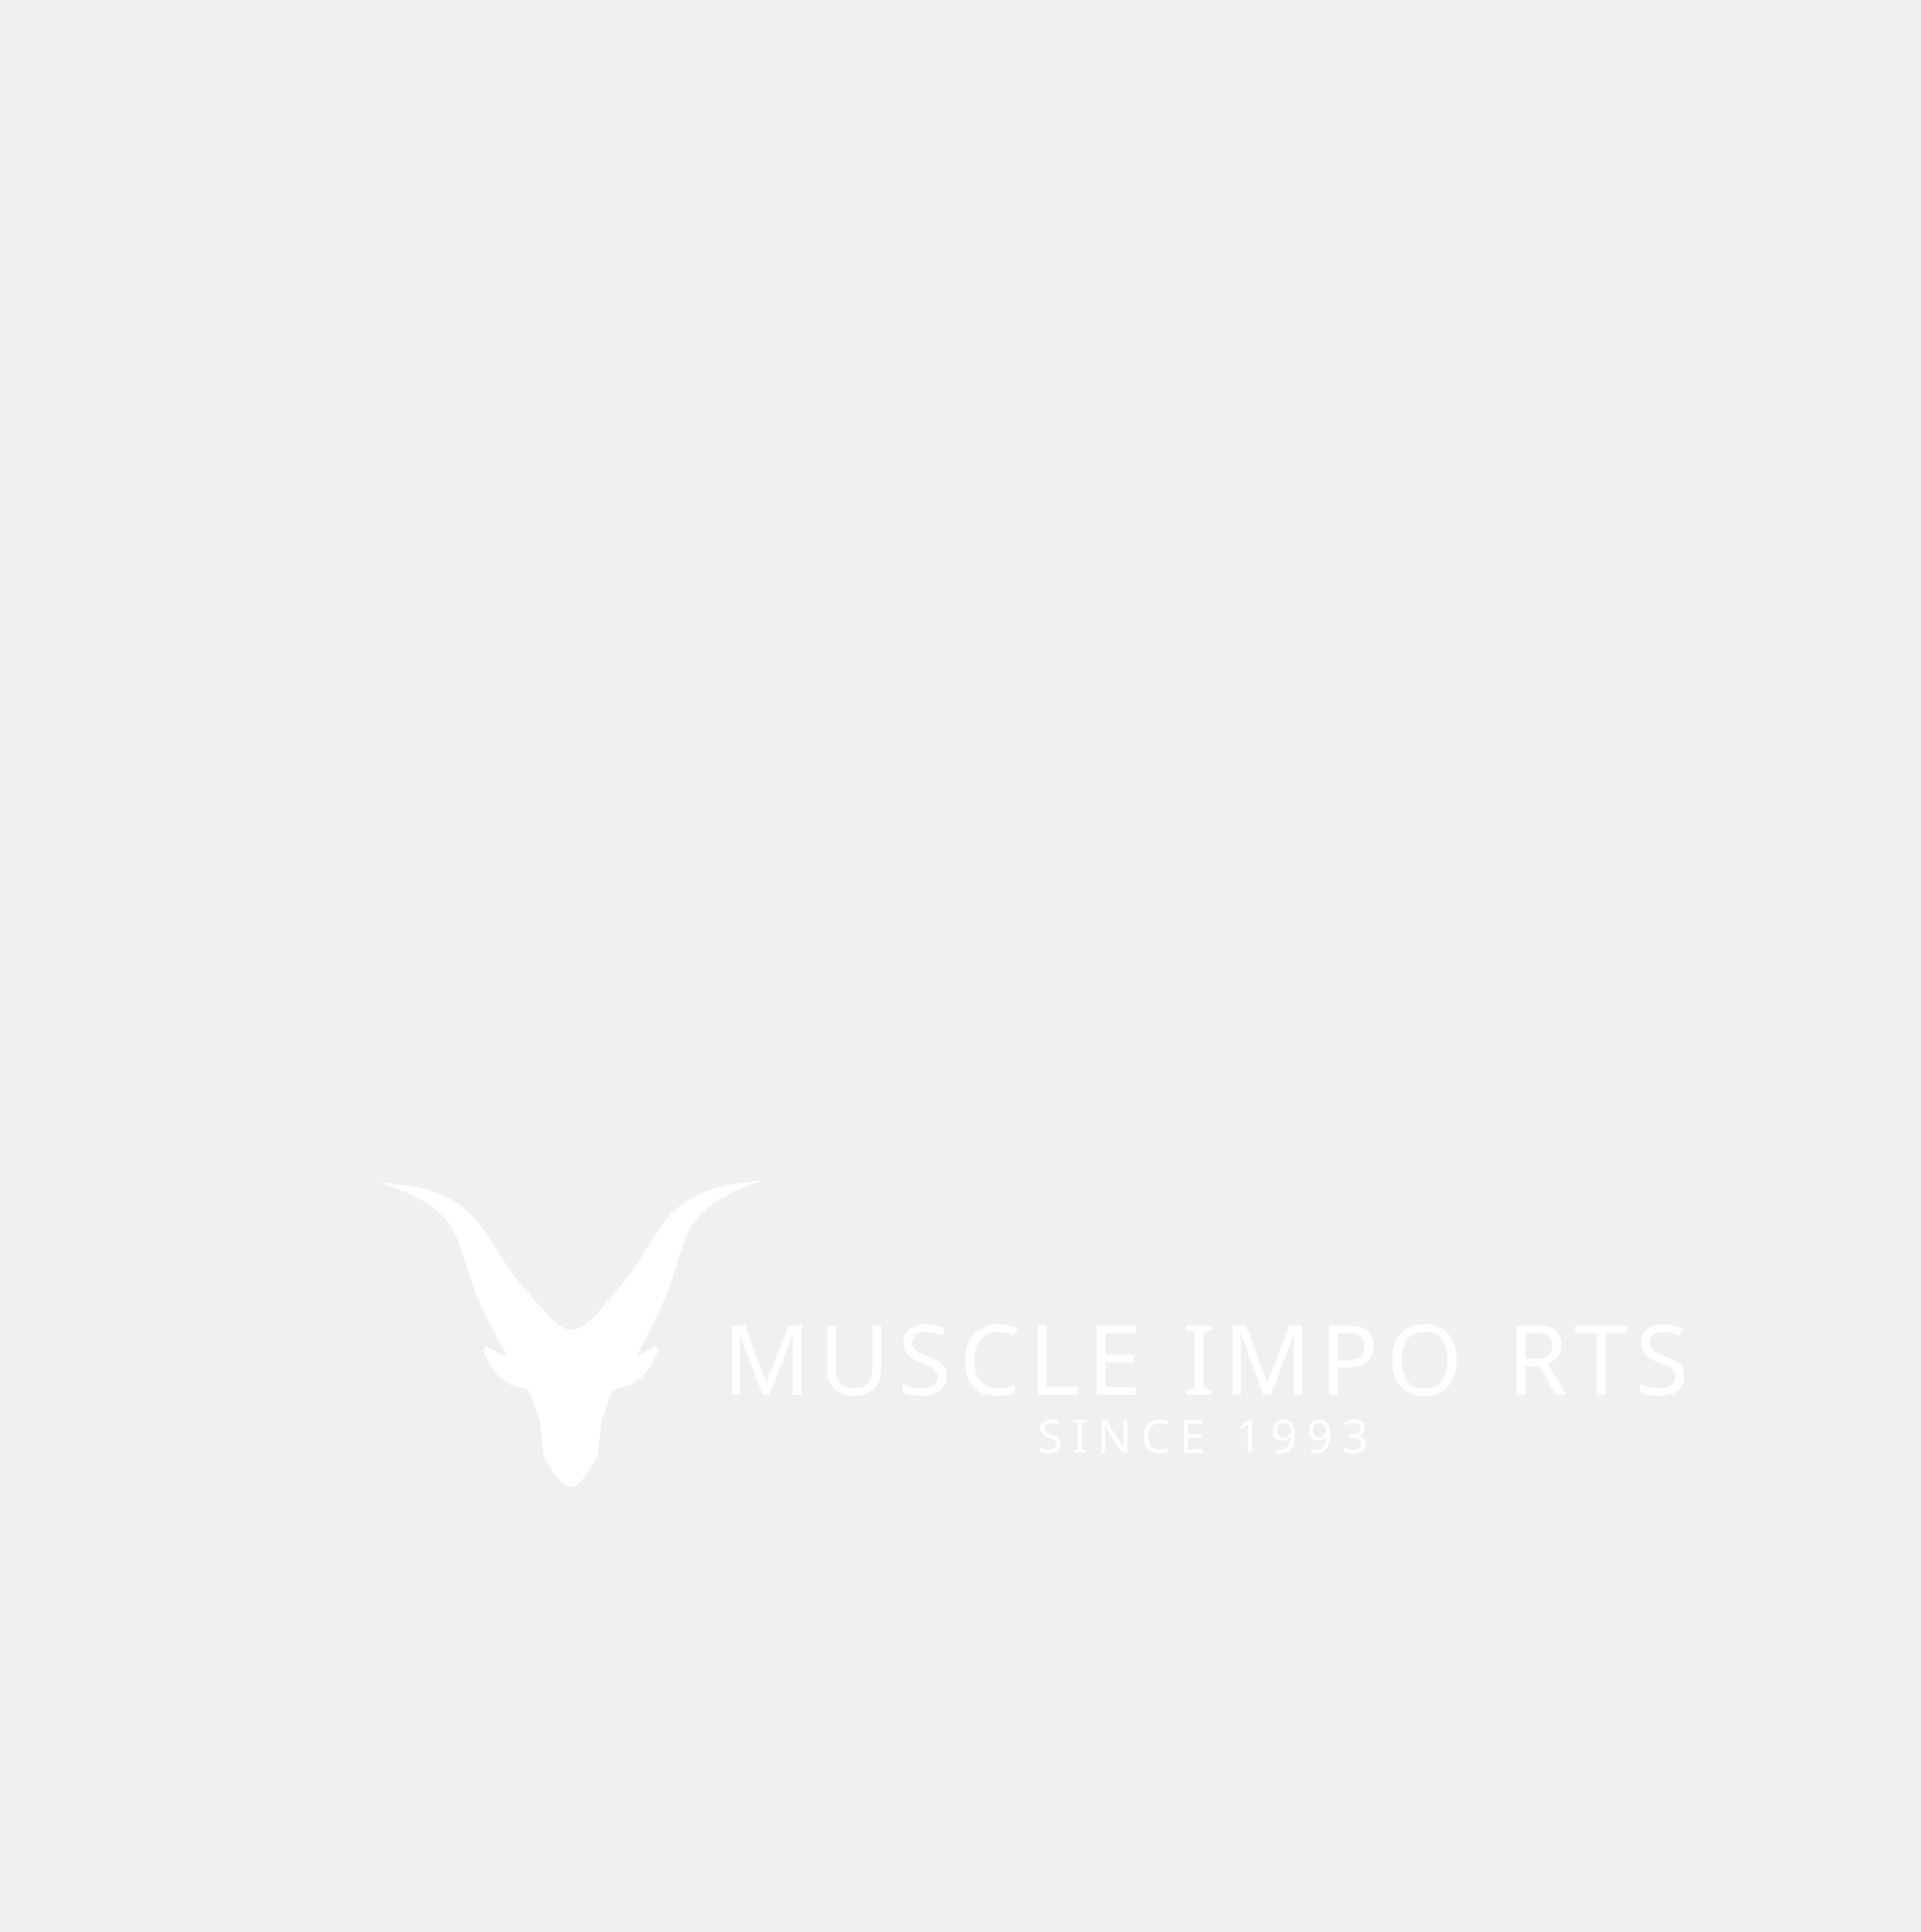
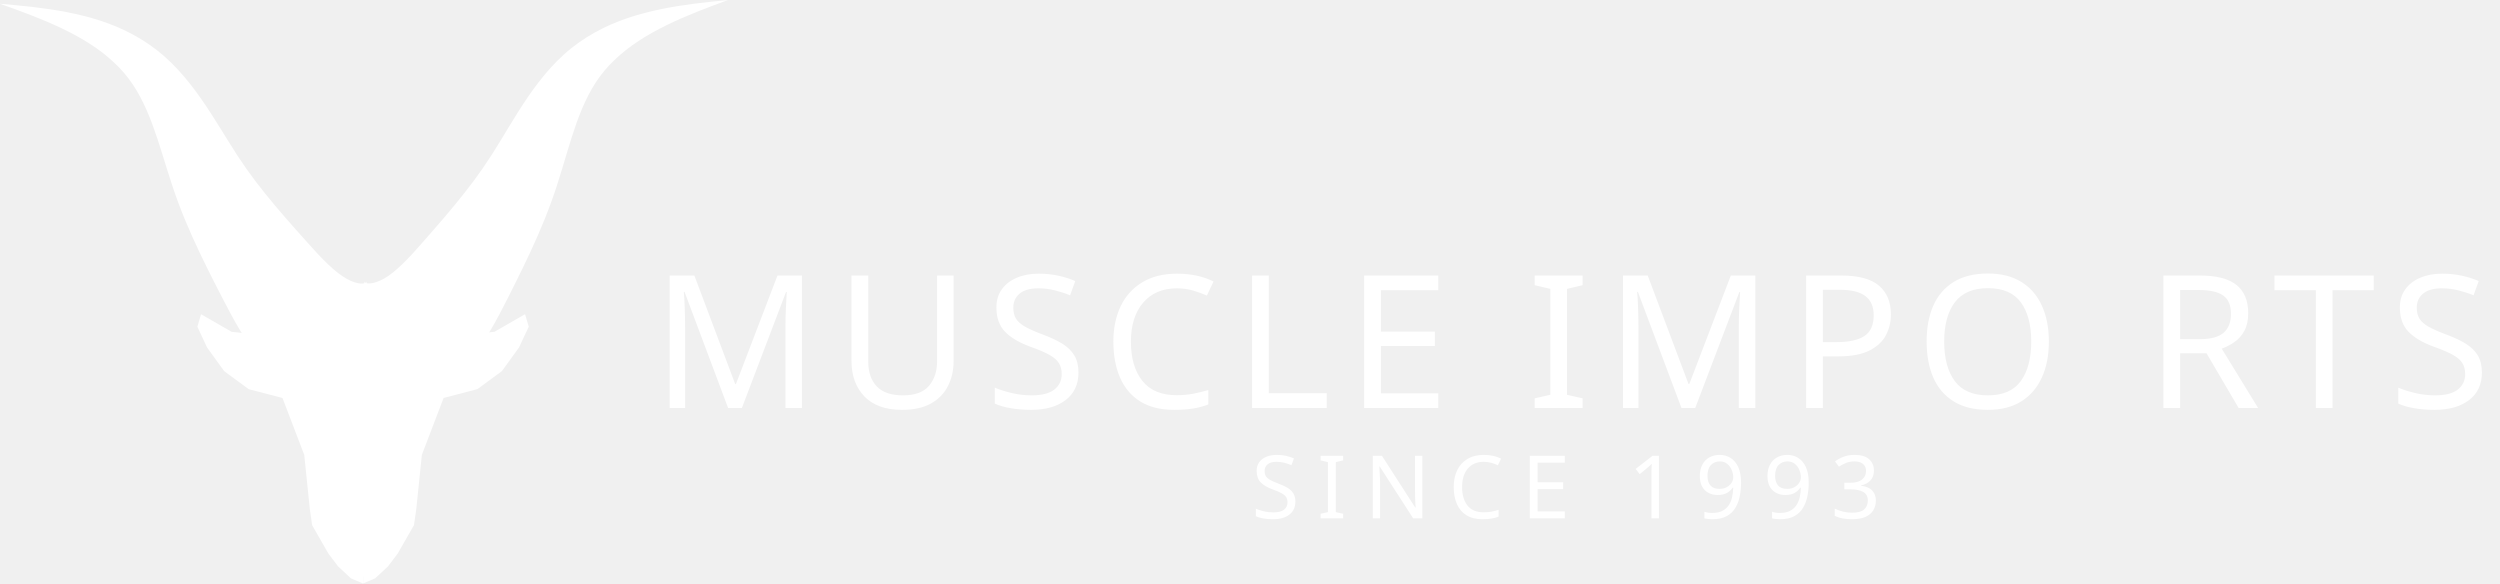
- <svg xmlns="http://www.w3.org/2000/svg" id="Warstwa_2" data-name="Warstwa 2" viewBox="0 0 709.13 713.2">
+ <svg xmlns="http://www.w3.org/2000/svg" id="Warstwa_2" data-name="Warstwa 2" viewBox="0 0 485.05 113.21">
  <defs>
    <style>
-       .cls-1, .cls-2, .cls-3 {
+       .cls-1 {
+         letter-spacing: .08em;
+       }
+ 
+       .cls-1, .cls-2, .cls-3, .cls-4, .cls-5 {
+         isolation: isolate;
+       }
+ 
+       .cls-1, .cls-2, .cls-4, .cls-6, .cls-5 {
        fill: #fff;
+       }
+ 
+       .cls-1, .cls-2, .cls-4, .cls-5 {
+         font-family: Nasalization, Nasalization;
+       }
+ 
+       .cls-1, .cls-4, .cls-5 {
+         font-size: 36px;
      }

      .cls-2 {
        font-size: 17px;
        letter-spacing: .2em;
      }

-       .cls-2, .cls-3 {
-         font-family: Nasalization, Nasalization;
+       .cls-4 {
+         letter-spacing: .07em;
      }

-       .cls-3 {
-         font-size: 36px;
-       }
- 
-       .cls-4 {
-         letter-spacing: .07em;
+       .cls-6 {
+         stroke-width: 0px;
      }

      .cls-5 {
        letter-spacing: .06em;
      }
- 
-       .cls-6 {
-         letter-spacing: .08em;
-       }
    </style>
  </defs>
-   <path class="cls-1" d="m211.34,490.48v-.14s0,.06,0,.06c-.01.02-.02.06-.04.1-.04.06-.11.12-.2.17-.19.09-.48.14-.85.12-.75-.04-1.73-.35-2.78-.94-2.2-1.22-4.79-3.84-7.67-7.11-2.85-3.17-5.59-6.26-8.12-9.41-2.57-3.18-4.75-6.26-7-9.93-2.27-3.62-4.6-7.59-7.57-11.35-1.48-1.88-3.13-3.7-4.97-5.33-1.85-1.64-3.89-3.03-5.98-4.17-4.2-2.3-8.61-3.57-12.95-4.42-4.35-.85-8.67-1.24-12.98-1.63,4.07,1.46,8.15,2.93,11.96,4.76,3.81,1.81,7.37,3.98,10.18,6.66,5.74,5.24,7.75,12.62,10.35,20.95.65,2.09,1.36,4.26,2.19,6.46.82,2.2,1.73,4.34,2.67,6.45,1.89,4.21,3.95,8.24,5.97,12.14,1,1.92,2.05,3.96,3.39,6.16,1.34,2.18,2.94,4.5,5.03,6.77,2.13,2.31,4.69,4.49,7.84,6.27,3.13,1.77,6.98,3.16,11.33,3.47l.21-26.13Z" />
-   <path class="cls-1" d="m211.37,516.6c4.34-.36,8.18-1.78,11.29-3.59,3.13-1.81,5.67-4.02,7.78-6.35,2.06-2.29,3.64-4.63,4.96-6.82,1.31-2.21,2.35-4.26,3.33-6.19,1.98-3.92,4-7.97,5.85-12.2.92-2.12,1.8-4.27,2.6-6.48.81-2.21,1.49-4.39,2.13-6.49,2.51-8.36,4.45-15.76,10.14-21.06,2.79-2.71,6.33-4.92,10.12-6.77,3.79-1.87,7.85-3.38,11.91-4.88-4.3.43-8.62.87-12.96,1.77-4.33.89-8.74,2.21-12.91,4.55-2.08,1.16-4.11,2.57-5.94,4.23-1.83,1.65-3.46,3.49-4.92,5.38-2.93,3.8-5.22,7.78-7.45,11.43-2.22,3.69-4.36,6.79-6.9,10-2.49,3.18-5.21,6.29-8.02,9.49-2.85,3.29-5.41,5.95-7.6,7.18-1.04.6-2.02.91-2.77.96-.37.02-.66-.02-.85-.11-.09-.05-.16-.11-.2-.17-.02-.03-.03-.07-.04-.1v-.06s0,.14,0,.14l.47,26.12Z" />
-   <path class="cls-1" d="m194.96,500.15l.09,2.42.99,1.26.72,1.8-.81.27c-1.06-1.15-3.62-3.73-4.76-4.85-1.47-.35-4.5-.78-6.02-.9,0,0-5.93-3.41-5.93-3.41l-.72,2.42,1.89,4.04,3.32,4.58,4.76,3.5,6.55,1.71,4.22,11.04,1.08,10.5.45,3.14,3.14,5.48,1.89,2.51,2.51,2.33,2.33.99v-50.36l-6.37-1.17-1.26-.81-2.87.54-3.86,1.53-1.35,1.44Z" />
-   <path class="cls-1" d="m226.38,500.14l-.09,2.42-.99,1.26-.72,1.8.81.27c1.06-1.15,3.62-3.73,4.76-4.85,1.47-.35,4.5-.78,6.02-.9,0,0,5.93-3.41,5.93-3.41l.72,2.42-1.89,4.04-3.32,4.58-4.76,3.5-6.55,1.71-4.22,11.04-1.08,10.5-.45,3.14-3.14,5.48-1.89,2.51-2.51,2.33-2.33.99v-50.36s6.37-1.17,6.37-1.17l1.26-.81,2.87.54,3.86,1.53,1.35,1.44Z" />
-   <rect class="cls-1" x="208.05" y="494.45" width="5.17" height="53.14" transform="translate(421.27 1042.05) rotate(180)" />
-   <text class="cls-3" transform="translate(266.67 514.93)">
-     <tspan class="cls-6" x="0" y="0">MUSCLE IMPO</tspan>
-     <tspan class="cls-5" x="289.82" y="0">R</tspan>
-     <tspan class="cls-4" x="314.49" y="0">TS</tspan>
-   </text>
-   <text class="cls-2" transform="translate(383.03 536.34)">
-     <tspan x="0" y="0">SINCE 1993</tspan>
-   </text>
+   <path class="cls-6" d="m71.11,54.71v-.14.06s-.02.06-.04.1c-.04.06-.11.12-.2.17-.19.09-.48.14-.85.12-.75-.04-1.73-.35-2.78-.94-2.2-1.22-4.79-3.84-7.67-7.11-2.85-3.17-5.59-6.26-8.12-9.41-2.57-3.18-4.75-6.26-7-9.93-2.27-3.62-4.6-7.59-7.57-11.35-1.48-1.88-3.13-3.7-4.97-5.33-1.85-1.64-3.89-3.03-5.98-4.17-4.2-2.3-8.61-3.57-12.95-4.42C8.63,1.51,4.31,1.12,0,.73c4.07,1.46,8.15,2.93,11.96,4.76,3.81,1.81,7.37,3.98,10.18,6.66,5.74,5.24,7.75,12.62,10.35,20.95.65,2.09,1.36,4.26,2.19,6.46.82,2.2,1.73,4.34,2.67,6.45,1.89,4.21,3.95,8.24,5.97,12.14,1,1.92,2.05,3.96,3.39,6.16,1.34,2.18,2.94,4.5,5.03,6.77,2.13,2.31,4.69,4.49,7.84,6.27,3.13,1.77,6.98,3.16,11.33,3.47l.21-26.13v.02Z" />
+   <path class="cls-6" d="m71.14,80.83c4.34-.36,8.18-1.78,11.29-3.59,3.13-1.81,5.67-4.02,7.78-6.35,2.06-2.29,3.64-4.63,4.96-6.82,1.31-2.21,2.35-4.26,3.33-6.19,1.98-3.92,4-7.97,5.85-12.2.92-2.12,1.8-4.27,2.6-6.48.81-2.21,1.49-4.39,2.13-6.49,2.51-8.36,4.45-15.76,10.14-21.06,2.79-2.71,6.33-4.92,10.12-6.77,3.79-1.87,7.85-3.38,11.91-4.88-4.3.43-8.62.87-12.96,1.77-4.33.89-8.74,2.21-12.91,4.55-2.08,1.16-4.11,2.57-5.94,4.23-1.83,1.65-3.46,3.49-4.92,5.38-2.93,3.8-5.22,7.78-7.45,11.43-2.22,3.69-4.36,6.79-6.9,10-2.49,3.18-5.21,6.29-8.02,9.49-2.85,3.29-5.41,5.95-7.6,7.18-1.04.6-2.02.91-2.77.96-.37.02-.66-.02-.85-.11-.09-.05-.16-.11-.2-.17-.02-.03-.03-.07-.04-.1v-.06.14l.47,26.12-.02.02Z" />
+   <path class="cls-6" d="m54.73,64.38l.09,2.42.99,1.26.72,1.8-.81.27c-1.06-1.15-3.62-3.73-4.76-4.85-1.47-.35-4.5-.78-6.02-.9l-5.93-3.41-.72,2.42,1.89,4.04,3.32,4.58,4.76,3.5,6.55,1.71,4.22,11.04,1.08,10.5.45,3.14,3.14,5.48,1.89,2.51,2.51,2.33,2.33.99v-50.36l-6.37-1.17-1.26-.81-2.87.54-3.86,1.53-1.35,1.44h0Z" />
+   <path class="cls-6" d="m86.15,64.37l-.09,2.42-.99,1.26-.72,1.8.81.27c1.06-1.15,3.62-3.73,4.76-4.85,1.47-.35,4.5-.78,6.02-.9l5.93-3.41.72,2.42-1.89,4.04-3.32,4.58-4.76,3.5-6.55,1.71-4.22,11.04-1.08,10.5-.45,3.14-3.14,5.48-1.89,2.51-2.51,2.33-2.33.99v-50.36l6.37-1.17,1.26-.81,2.87.54,3.86,1.53,1.35,1.44h0Z" />
+   <rect class="cls-6" x="67.82" y="58.69" width="5.17" height="53.14" />
+   <g class="cls-3">
+     <text class="cls-1" transform="translate(126.44 79.16)">
+       <tspan x="0" y="0">MUSCLE IMPO</tspan>
+     </text>
+     <text class="cls-5" transform="translate(416.26 79.16)">
+       <tspan x="0" y="0">R</tspan>
+     </text>
+     <text class="cls-4" transform="translate(440.93 79.16)">
+       <tspan x="0" y="0">TS</tspan>
+     </text>
+   </g>
+   <g class="cls-3">
+     <text class="cls-2" transform="translate(242.8 100.57)">
+       <tspan x="0" y="0">SINCE 1993</tspan>
+     </text>
+   </g>
</svg>
